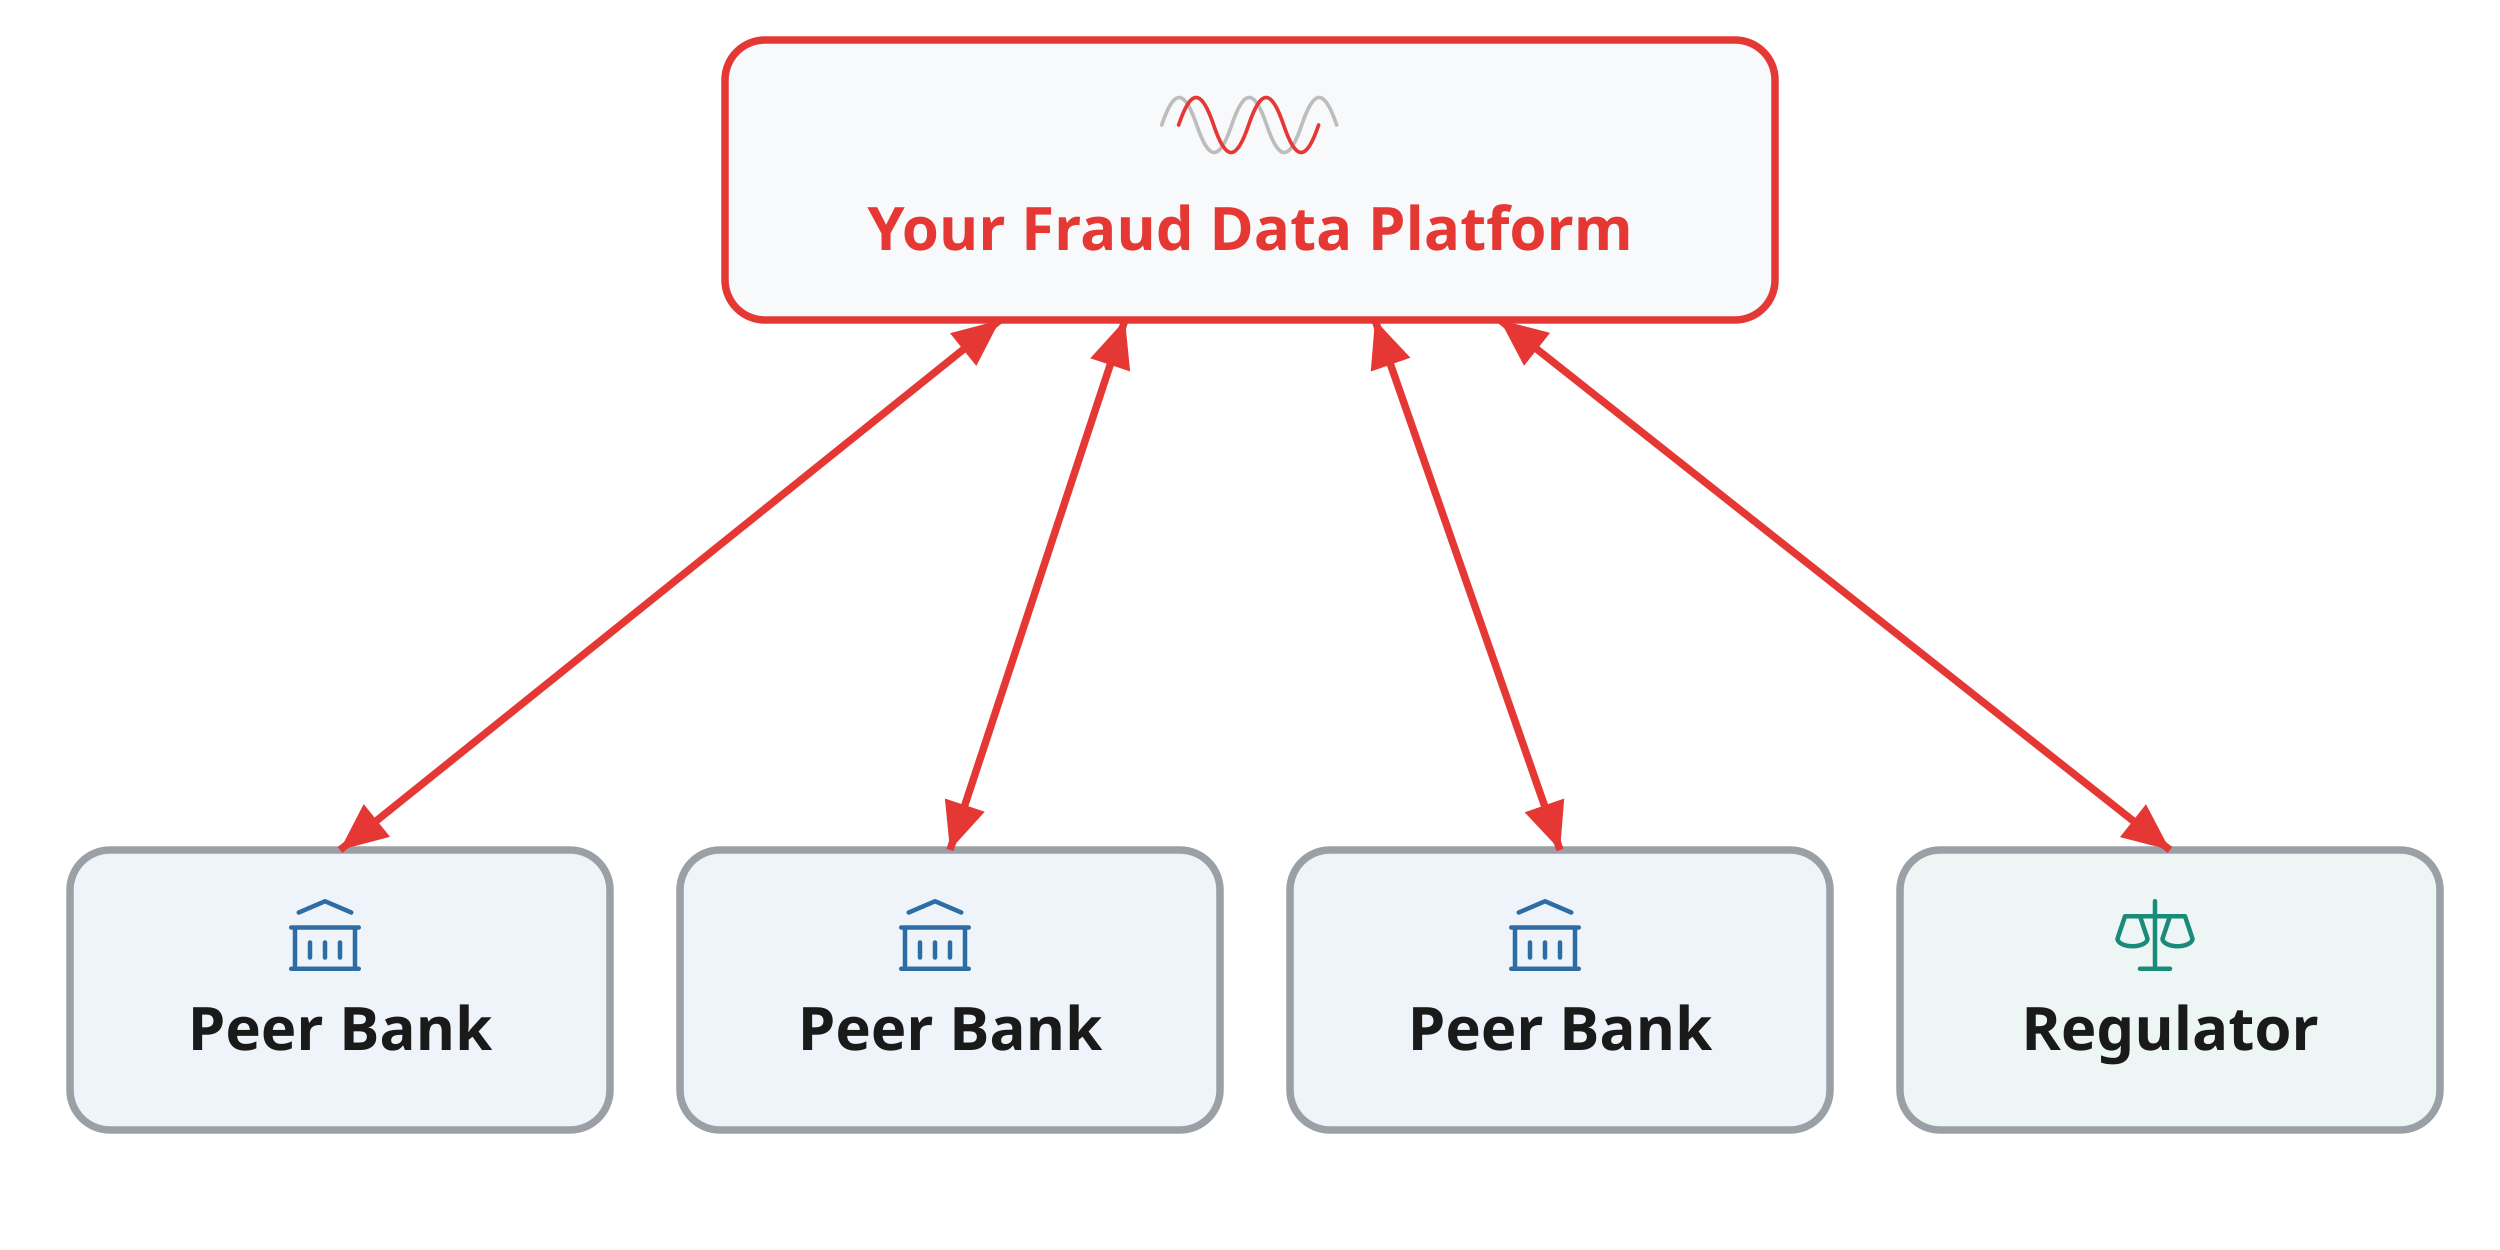
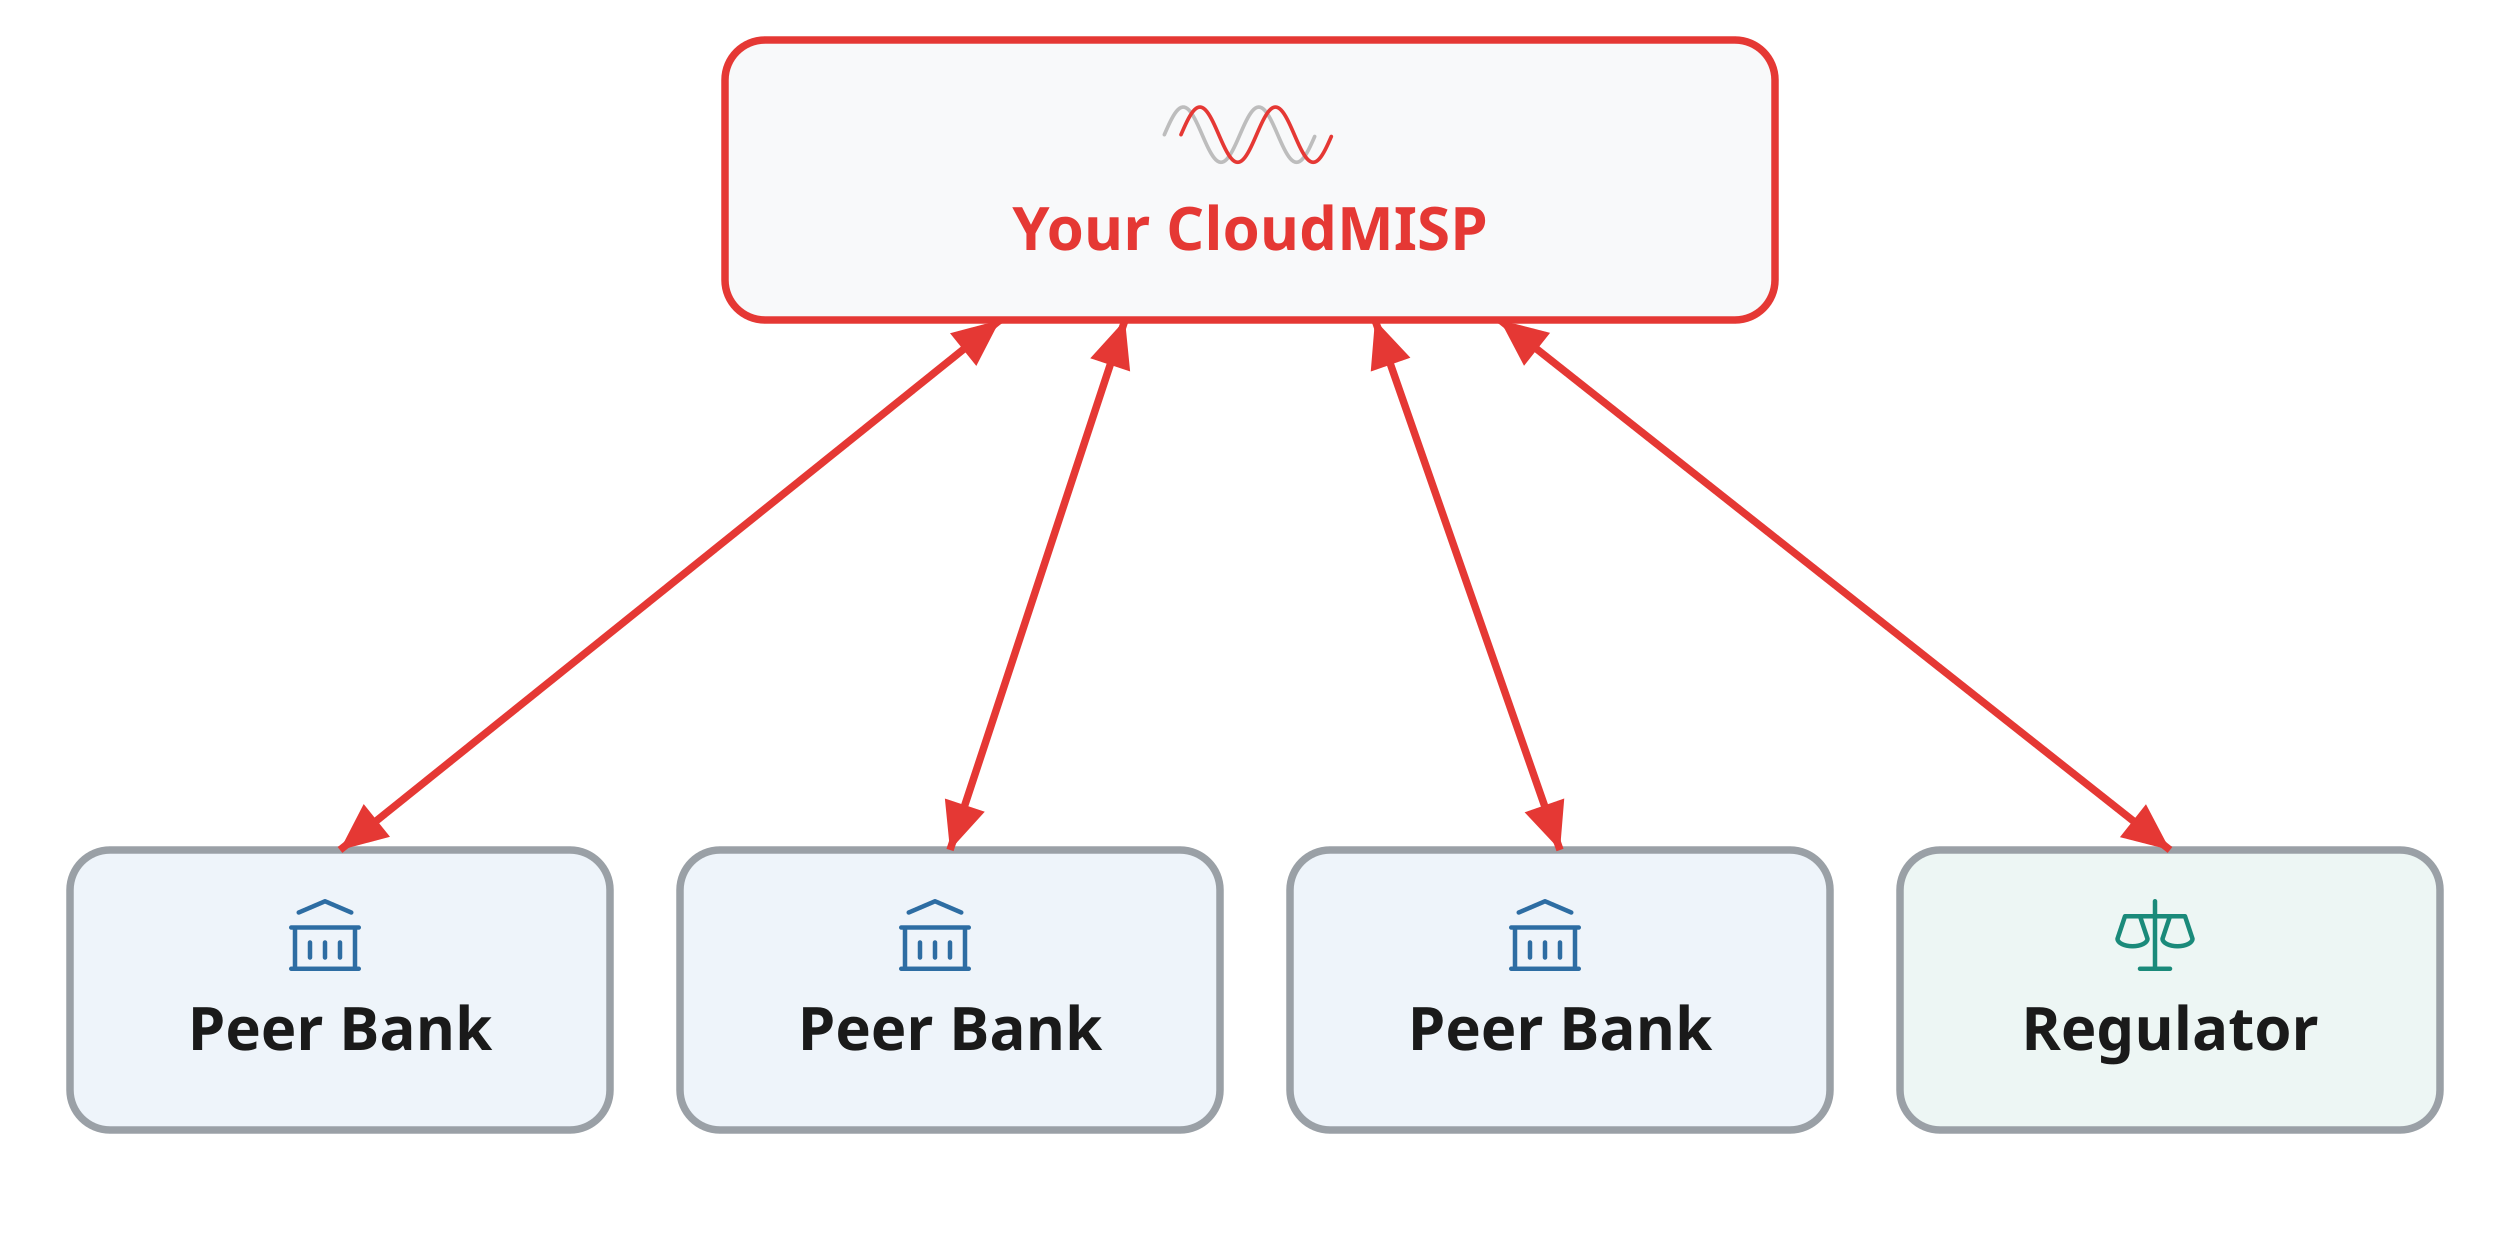
<svg xmlns="http://www.w3.org/2000/svg" fill="none" viewBox="0 0 500 250">
  <defs>
    <marker id="a" markerHeight="7" markerWidth="7" orient="auto" refX="9" refY="5" viewBox="0 0 10 10">
      <path fill="#e53834" d="m0 1 9 4-9 4z" />
    </marker>
    <marker id="b" markerHeight="7" markerWidth="7" orient="auto" refX="1" refY="5" viewBox="0 0 10 10">
      <path fill="#e53834" d="M10 1 1 5l9 4z" />
    </marker>
  </defs>
  <rect width="210" height="56" x="145" y="8" fill="#f8f9fa" stroke="#e53834" stroke-width="1.5" rx="8" />
-   <g transform="translate(232,17) scale(0.1129,0.11268)">
-     <path d="M3 71c22-65 40-65 62 0s40 65 62 0 40-65 62 0 40 65 62 0 40-65 62 0" fill="none" stroke="#bdbdbd" stroke-width="6.55" stroke-linecap="round" />
-     <path d="M33 71c22-65 40-65 62 0s40 65 62 0 40-65 62 0 40 65 62 0" fill="none" stroke="#e53834" stroke-width="6.55" stroke-linecap="round" />
+   <g transform="translate(232.5,17) scale(0.1129)">
+     <g transform="translate(-79.72451,-588.4308)">
+       <path d="m 82.999,676.411 c 0.897,-2.059 1.793,-4.119 2.69,-6.161 0.897,-2.043 1.793,-4.069 2.69,-6.063 0.897,-1.994 1.793,-3.955 2.69,-5.869 0.897,-1.913 1.793,-3.778 2.69,-5.581 0.897,-1.802 1.793,-3.541 2.69,-5.204 0.897,-1.662 1.793,-3.248 2.69,-4.744 0.897,-1.496 1.793,-2.903 2.69,-4.209 0.897,-1.306 1.793,-2.511 2.69,-3.606 0.897,-1.095 1.793,-2.08 2.69,-2.947 0.897,-0.867 1.793,-1.615 2.69,-2.24 0.897,-0.625 1.793,-1.125 2.69,-1.498 0.897,-0.373 1.793,-0.617 2.69,-0.732 0.897,-0.115 1.793,-0.099 2.69,0.046 0.897,0.145 1.793,0.421 2.69,0.823 0.897,0.403 1.793,0.933 2.69,1.587 0.897,0.654 1.793,1.431 2.69,2.326 0.897,0.894 1.793,1.907 2.69,3.028 0.897,1.121 1.793,2.351 2.69,3.681 0.897,1.33 1.793,2.759 2.69,4.276 0.897,1.517 1.793,3.122 2.69,4.803 0.897,1.68 1.793,3.436 2.69,5.253 0.897,1.817 1.793,3.695 2.69,5.62 0.897,1.924 1.793,3.895 2.69,5.897 0.897,2.001 1.793,4.034 2.69,6.08 0.897,2.046 1.793,4.107 2.69,6.167 0.897,2.059 1.793,4.116 2.69,6.155 0.897,2.039 1.793,4.059 2.69,6.045 0.897,1.986 1.793,3.938 2.69,5.839 0.897,1.902 1.793,3.753 2.69,5.54 0.897,1.787 1.793,3.509 2.69,5.153 0.897,1.644 1.793,3.209 2.69,4.684 0.897,1.475 1.793,2.858 2.69,4.141 0.897,1.282 1.793,2.462 2.69,3.531 0.897,1.069 1.793,2.026 2.69,2.865 0.897,0.839 1.793,1.558 2.69,2.154 0.897,0.595 1.793,1.066 2.69,1.408 0.897,0.342 1.793,0.556 2.69,0.64 0.897,0.084 1.793,0.037 2.69,-0.139 0.897,-0.176 1.793,-0.482 2.69,-0.915 0.897,-0.433 1.793,-0.993 2.69,-1.676 0.897,-0.683 1.793,-1.489 2.69,-2.411 0.897,-0.922 1.793,-1.961 2.69,-3.108 0.897,-1.147 1.793,-2.402 2.69,-3.755 0.897,-1.353 1.793,-2.804 2.69,-4.342 0.897,-1.538 1.793,-3.162 2.69,-4.86 0.897,-1.698 1.793,-3.47 2.69,-5.301 0.897,-1.831 1.793,-3.722 2.69,-5.657 0.897,-1.935 1.793,-3.915 2.69,-5.923 0.897,-2.008 1.793,-4.046 2.69,-6.095 0.897,-2.05 1.793,-4.112 2.69,-6.17 0.897,-2.058 1.793,-4.113 2.69,-6.147 0.897,-2.034 1.793,-4.048 2.69,-6.026 0.897,-1.978 1.793,-3.919 2.69,-5.809 0.897,-1.89 1.793,-3.727 2.69,-5.499 0.897,-1.772 1.793,-3.477 2.69,-5.102 0.897,-1.625 1.793,-3.17 2.69,-4.624 0.897,-1.453 1.793,-2.814 2.69,-4.072 0.897,-1.258 1.793,-2.412 2.69,-3.455 0.897,-1.042 1.793,-1.972 2.69,-2.783 0.897,-0.811 1.793,-1.501 2.69,-2.067 0.897,-0.566 1.793,-1.006 2.69,-1.318 0.897,-0.312 1.793,-0.495 2.69,-0.548 0.897,-0.053 1.793,0.024 2.69,0.231 0.897,0.207 1.793,0.543 2.69,1.006 0.897,0.463 1.793,1.053 2.69,1.765 0.897,0.712 1.793,1.546 2.69,2.496 0.897,0.95 1.793,2.015 2.69,3.187 0.897,1.172 1.793,2.452 2.69,3.828 0.897,1.376 1.793,2.849 2.69,4.407 0.897,1.558 1.793,3.201 2.69,4.917 0.897,1.715 1.793,3.503 2.69,5.348 0.897,1.845 1.793,3.748 2.69,5.694 0.897,1.946 1.793,3.934 2.69,5.949 0.897,2.015 1.793,4.057 2.69,6.109 0.897,2.052 1.793,4.115 2.69,6.173 0.897,2.057 1.793,4.109 2.69,6.138 0.897,2.029 1.793,4.036 2.69,6.005 0.897,1.969 1.793,3.899 2.69,5.777 0.897,1.877 1.793,3.701 2.69,5.456 0.897,1.756 1.793,3.443 2.69,5.049 0.897,1.606 1.793,3.131 2.69,4.562 0.897,1.431 1.793,2.768 2.69,4.002 0.897,1.233 1.793,2.362 2.69,3.378 0.897,1.016 1.793,1.918 2.69,2.7 0.897,0.782 1.793,1.443 2.69,1.979 0.897,0.536 1.793,0.946 2.69,1.227 0.897,0.281 1.793,0.433 2.69,0.456 0.897,0.022 1.793,-0.086 2.69,-0.323 0.897,-0.237 1.793,-0.604 2.69,-1.097 0.897,-0.493 1.793,-1.113 2.69,-1.854 0.897,-0.741 1.793,-1.603 2.69,-2.58 0.897,-0.977 1.793,-2.069 2.69,-3.266 0.897,-1.197 1.793,-2.501 2.69,-3.9 0.897,-1.399 1.793,-2.893 2.69,-4.471 0.897,-1.578 1.793,-3.24 2.69,-4.972 0.897,-1.732 1.793,-3.535 2.69,-5.393 0.897,-1.859 1.793,-3.773 2.69,-5.729 0.897,-1.955 1.793,-3.952 2.69,-5.973 0.897,-2.021 1.793,-4.067 2.69,-6.122" style="fill:none;stroke:#bdbdbd;stroke-width:6.549;stroke-linecap:round;stroke-linejoin:miter;stroke-miterlimit:0.7" />
+       <path d="m 112.48,676.411 c 0.897,-2.059 1.793,-4.119 2.69,-6.161 0.897,-2.043 1.793,-4.069 2.69,-6.063 0.897,-1.994 1.793,-3.955 2.69,-5.869 0.897,-1.913 1.793,-3.778 2.69,-5.581 0.897,-1.802 1.793,-3.541 2.69,-5.204 0.897,-1.662 1.793,-3.248 2.69,-4.744 0.897,-1.496 1.793,-2.903 2.69,-4.209 0.897,-1.306 1.793,-2.511 2.69,-3.606 0.897,-1.095 1.793,-2.08 2.69,-2.947 0.897,-0.867 1.793,-1.615 2.69,-2.24 0.897,-0.625 1.793,-1.125 2.69,-1.498 0.897,-0.373 1.793,-0.617 2.69,-0.732 0.897,-0.115 1.793,-0.099 2.69,0.046 0.897,0.145 1.793,0.421 2.69,0.823 0.897,0.403 1.793,0.933 2.69,1.587 0.897,0.654 1.793,1.431 2.69,2.326 0.897,0.894 1.793,1.907 2.69,3.028 0.897,1.121 1.793,2.351 2.69,3.681 0.897,1.33 1.793,2.759 2.69,4.276 0.897,1.517 1.793,3.122 2.69,4.803 0.897,1.68 1.793,3.436 2.69,5.253 0.897,1.817 1.793,3.695 2.69,5.62 0.897,1.924 1.793,3.895 2.69,5.897 0.897,2.001 1.793,4.034 2.69,6.08 0.897,2.047 1.793,4.108 2.69,6.167 0.897,2.059 1.793,4.116 2.69,6.155 0.897,2.039 1.793,4.059 2.69,6.045 0.897,1.986 1.793,3.938 2.69,5.839 0.897,1.902 1.793,3.753 2.69,5.54 0.897,1.787 1.793,3.509 2.69,5.153 0.897,1.644 1.793,3.209 2.69,4.684 0.897,1.475 1.793,2.858 2.69,4.141 0.897,1.282 1.793,2.462 2.69,3.531 0.897,1.069 1.793,2.026 2.69,2.865 0.897,0.839 1.793,1.558 2.69,2.154 0.897,0.595 1.793,1.066 2.69,1.408 0.897,0.342 1.793,0.556 2.69,0.64 0.897,0.084 1.793,0.037 2.69,-0.139 0.897,-0.176 1.793,-0.482 2.69,-0.915 0.897,-0.433 1.793,-0.993 2.69,-1.676 0.897,-0.683 1.793,-1.489 2.69,-2.411 0.897,-0.922 1.793,-1.961 2.69,-3.108 0.897,-1.147 1.793,-2.402 2.69,-3.755 0.897,-1.353 1.793,-2.804 2.69,-4.342 0.897,-1.538 1.793,-3.162 2.69,-4.86 0.897,-1.698 1.793,-3.47 2.69,-5.301 0.897,-1.831 1.793,-3.722 2.69,-5.657 0.897,-1.935 1.793,-3.915 2.69,-5.923 0.897,-2.008 1.793,-4.046 2.69,-6.095 0.897,-2.05 1.793,-4.112 2.69,-6.17 0.897,-2.058 1.793,-4.113 2.69,-6.147 0.897,-2.034 1.793,-4.048 2.69,-6.026 0.897,-1.978 1.793,-3.919 2.69,-5.809 0.897,-1.89 1.793,-3.727 2.69,-5.499 0.897,-1.772 1.793,-3.477 2.69,-5.102 0.897,-1.625 1.793,-3.17 2.69,-4.624 0.897,-1.453 1.793,-2.814 2.69,-4.072 0.897,-1.258 1.793,-2.412 2.69,-3.455 0.897,-1.042 1.793,-1.972 2.69,-2.783 0.897,-0.811 1.793,-1.501 2.69,-2.067 0.897,-0.566 1.793,-1.006 2.69,-1.318 0.897,-0.312 1.793,-0.495 2.69,-0.548 0.897,-0.053 1.793,0.024 2.69,0.231 0.897,0.207 1.793,0.543 2.69,1.006 0.897,0.463 1.793,1.053 2.69,1.765 0.897,0.712 1.793,1.546 2.69,2.496 0.897,0.95 1.793,2.015 2.69,3.187 0.897,1.172 1.793,2.452 2.69,3.828 0.897,1.376 1.793,2.849 2.69,4.407 0.897,1.558 1.793,3.201 2.69,4.917 0.897,1.715 1.793,3.503 2.69,5.348 0.897,1.845 1.793,3.748 2.69,5.694 0.897,1.946 1.793,3.934 2.69,5.949 0.897,2.015 1.793,4.057 2.69,6.109 0.897,2.052 1.793,4.115 2.69,6.173 0.897,2.057 1.793,4.109 2.69,6.138 0.897,2.029 1.793,4.036 2.69,6.005 0.897,1.969 1.793,3.899 2.69,5.777 0.897,1.877 1.793,3.701 2.69,5.456 0.897,1.756 1.793,3.443 2.69,5.049 0.897,1.606 1.793,3.131 2.69,4.562 0.897,1.431 1.793,2.768 2.69,4.002 0.897,1.233 1.793,2.362 2.69,3.378 0.897,1.016 1.793,1.918 2.69,2.7 0.897,0.782 1.793,1.443 2.69,1.979 0.897,0.536 1.793,0.946 2.69,1.227 0.897,0.281 1.793,0.433 2.69,0.456 0.897,0.022 1.793,-0.086 2.69,-0.323 0.897,-0.237 1.793,-0.604 2.69,-1.097 0.897,-0.493 1.793,-1.113 2.69,-1.853 0.897,-0.741 1.793,-1.603 2.69,-2.58 0.897,-0.977 1.793,-2.069 2.69,-3.266 0.897,-1.197 1.793,-2.501 2.69,-3.9 0.897,-1.399 1.793,-2.893 2.69,-4.471 0.897,-1.578 1.793,-3.24 2.69,-4.972 0.897,-1.732 1.793,-3.535 2.69,-5.393 0.897,-1.859 1.793,-3.773 2.69,-5.729 0.897,-1.955 1.793,-3.952 2.69,-5.973 0.897,-2.021 1.793,-4.067 2.69,-6.122" style="fill:none;stroke:#e53834;stroke-width:6.549;stroke-linecap:round;stroke-linejoin:miter;stroke-miterlimit:0.7" />
+     </g>
  </g>
-   <text x="250" y="50" fill="#e53834" font-family="Manrope, sans-serif" font-size="12" font-weight="700" text-anchor="middle">Your Fraud Data Platform</text>
+   <text x="250" y="50" fill="#e53834" font-family="Manrope, sans-serif" font-size="12" font-weight="700" text-anchor="middle">Your CloudMISP</text>
  <rect width="108" height="56" x="14" y="170" fill="#eef4fa" stroke="#9aa0a6" stroke-width="1.5" rx="8" />
  <path stroke="#2d6da3" stroke-linecap="round" stroke-linejoin="round" stroke-width=".9" d="M58.25 193.75h13.5m-13.5-8.25h13.5m-12-3 5.25-2.25 5.25 2.25m-11.25 3v8.25m12-8.25v8.25m-9-5.25v3m3-3v3m3-3v3" />
  <text x="68" y="210" fill="#1a1a1a" font-family="Manrope, sans-serif" font-size="12" font-weight="700" text-anchor="middle">Peer Bank</text>
  <rect width="108" height="56" x="136" y="170" fill="#eef4fa" stroke="#9aa0a6" stroke-width="1.5" rx="8" />
  <path stroke="#2d6da3" stroke-linecap="round" stroke-linejoin="round" stroke-width=".9" d="M180.25 193.75h13.5m-13.5-8.25h13.5m-12-3 5.25-2.25 5.25 2.25m-11.25 3v8.25m12-8.25v8.25m-9-5.25v3m3-3v3m3-3v3" />
  <text x="190" y="210" fill="#1a1a1a" font-family="Manrope, sans-serif" font-size="12" font-weight="700" text-anchor="middle">Peer Bank</text>
  <rect width="108" height="56" x="258" y="170" fill="#eef4fa" stroke="#9aa0a6" stroke-width="1.5" rx="8" />
  <path stroke="#2d6da3" stroke-linecap="round" stroke-linejoin="round" stroke-width=".9" d="M302.25 193.75h13.5m-13.5-8.25h13.5m-12-3 5.25-2.25 5.25 2.25m-11.25 3v8.25m12-8.25v8.25m-9-5.25v3m3-3v3m3-3v3" />
  <text x="312" y="210" fill="#1a1a1a" font-family="Manrope, sans-serif" font-size="12" font-weight="700" text-anchor="middle">Peer Bank</text>
  <rect width="108" height="56" x="380" y="170" fill="#edf6f4" stroke="#9aa0a6" stroke-width="1.5" rx="8" />
  <path stroke="#1a8a7a" stroke-linecap="round" stroke-linejoin="round" stroke-width=".9" d="M431 180.25v13.5m-3 0h6m-9-10.5h12m-12 0-1.5 4.5c0 .825 1.35 1.5 3 1.5s3-.675 3-1.5l-1.5-4.5m6 0-1.5 4.5c0 .825 1.35 1.5 3 1.5s3-.675 3-1.5l-1.5-4.5" />
  <text x="434" y="210" fill="#1a1a1a" font-family="Manrope, sans-serif" font-size="12" font-weight="700" text-anchor="middle">Regulator</text>
  <path stroke="#e53834" stroke-width="1.5" marker-end="url(#a)" marker-start="url(#b)" d="M200 64 68 170" />
  <path stroke="#e53834" stroke-width="1.5" marker-end="url(#a)" marker-start="url(#b)" d="m225 64-35 106" />
  <path stroke="#e53834" stroke-width="1.5" marker-end="url(#a)" marker-start="url(#b)" d="m275 64 37 106" />
  <path stroke="#e53834" stroke-width="1.5" marker-end="url(#a)" marker-start="url(#b)" d="m300 64 134 106" />
</svg>
